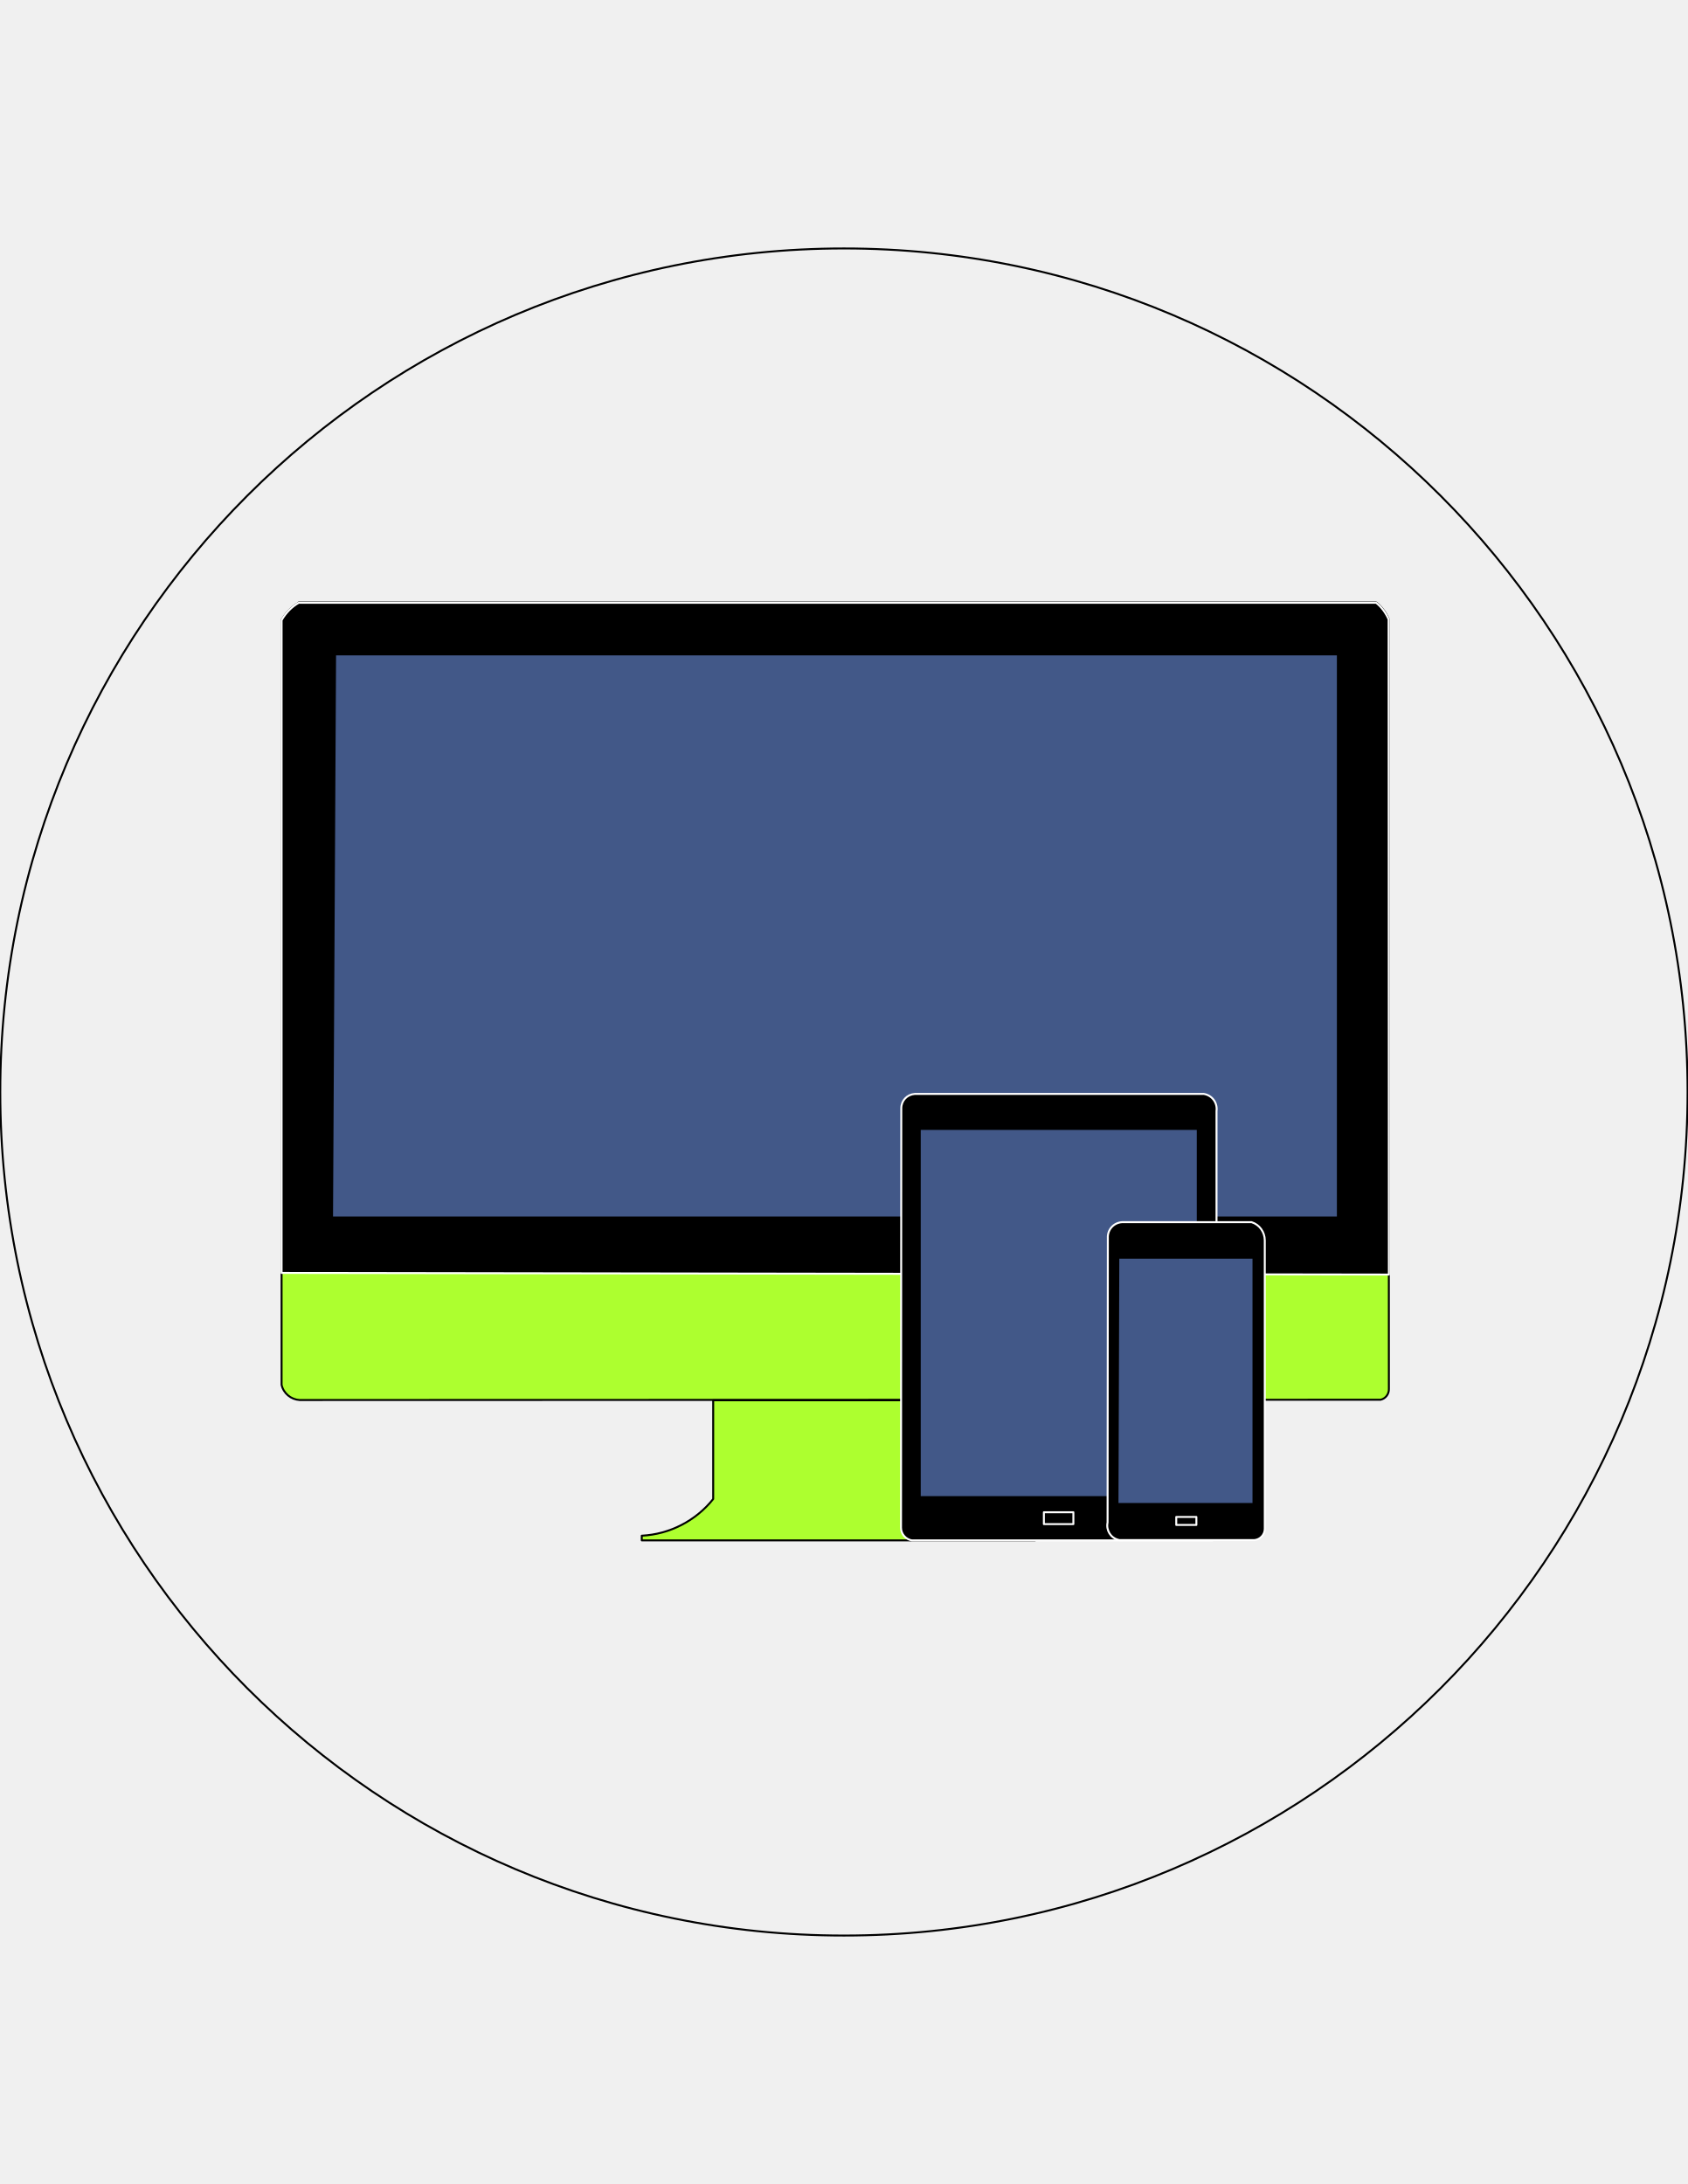
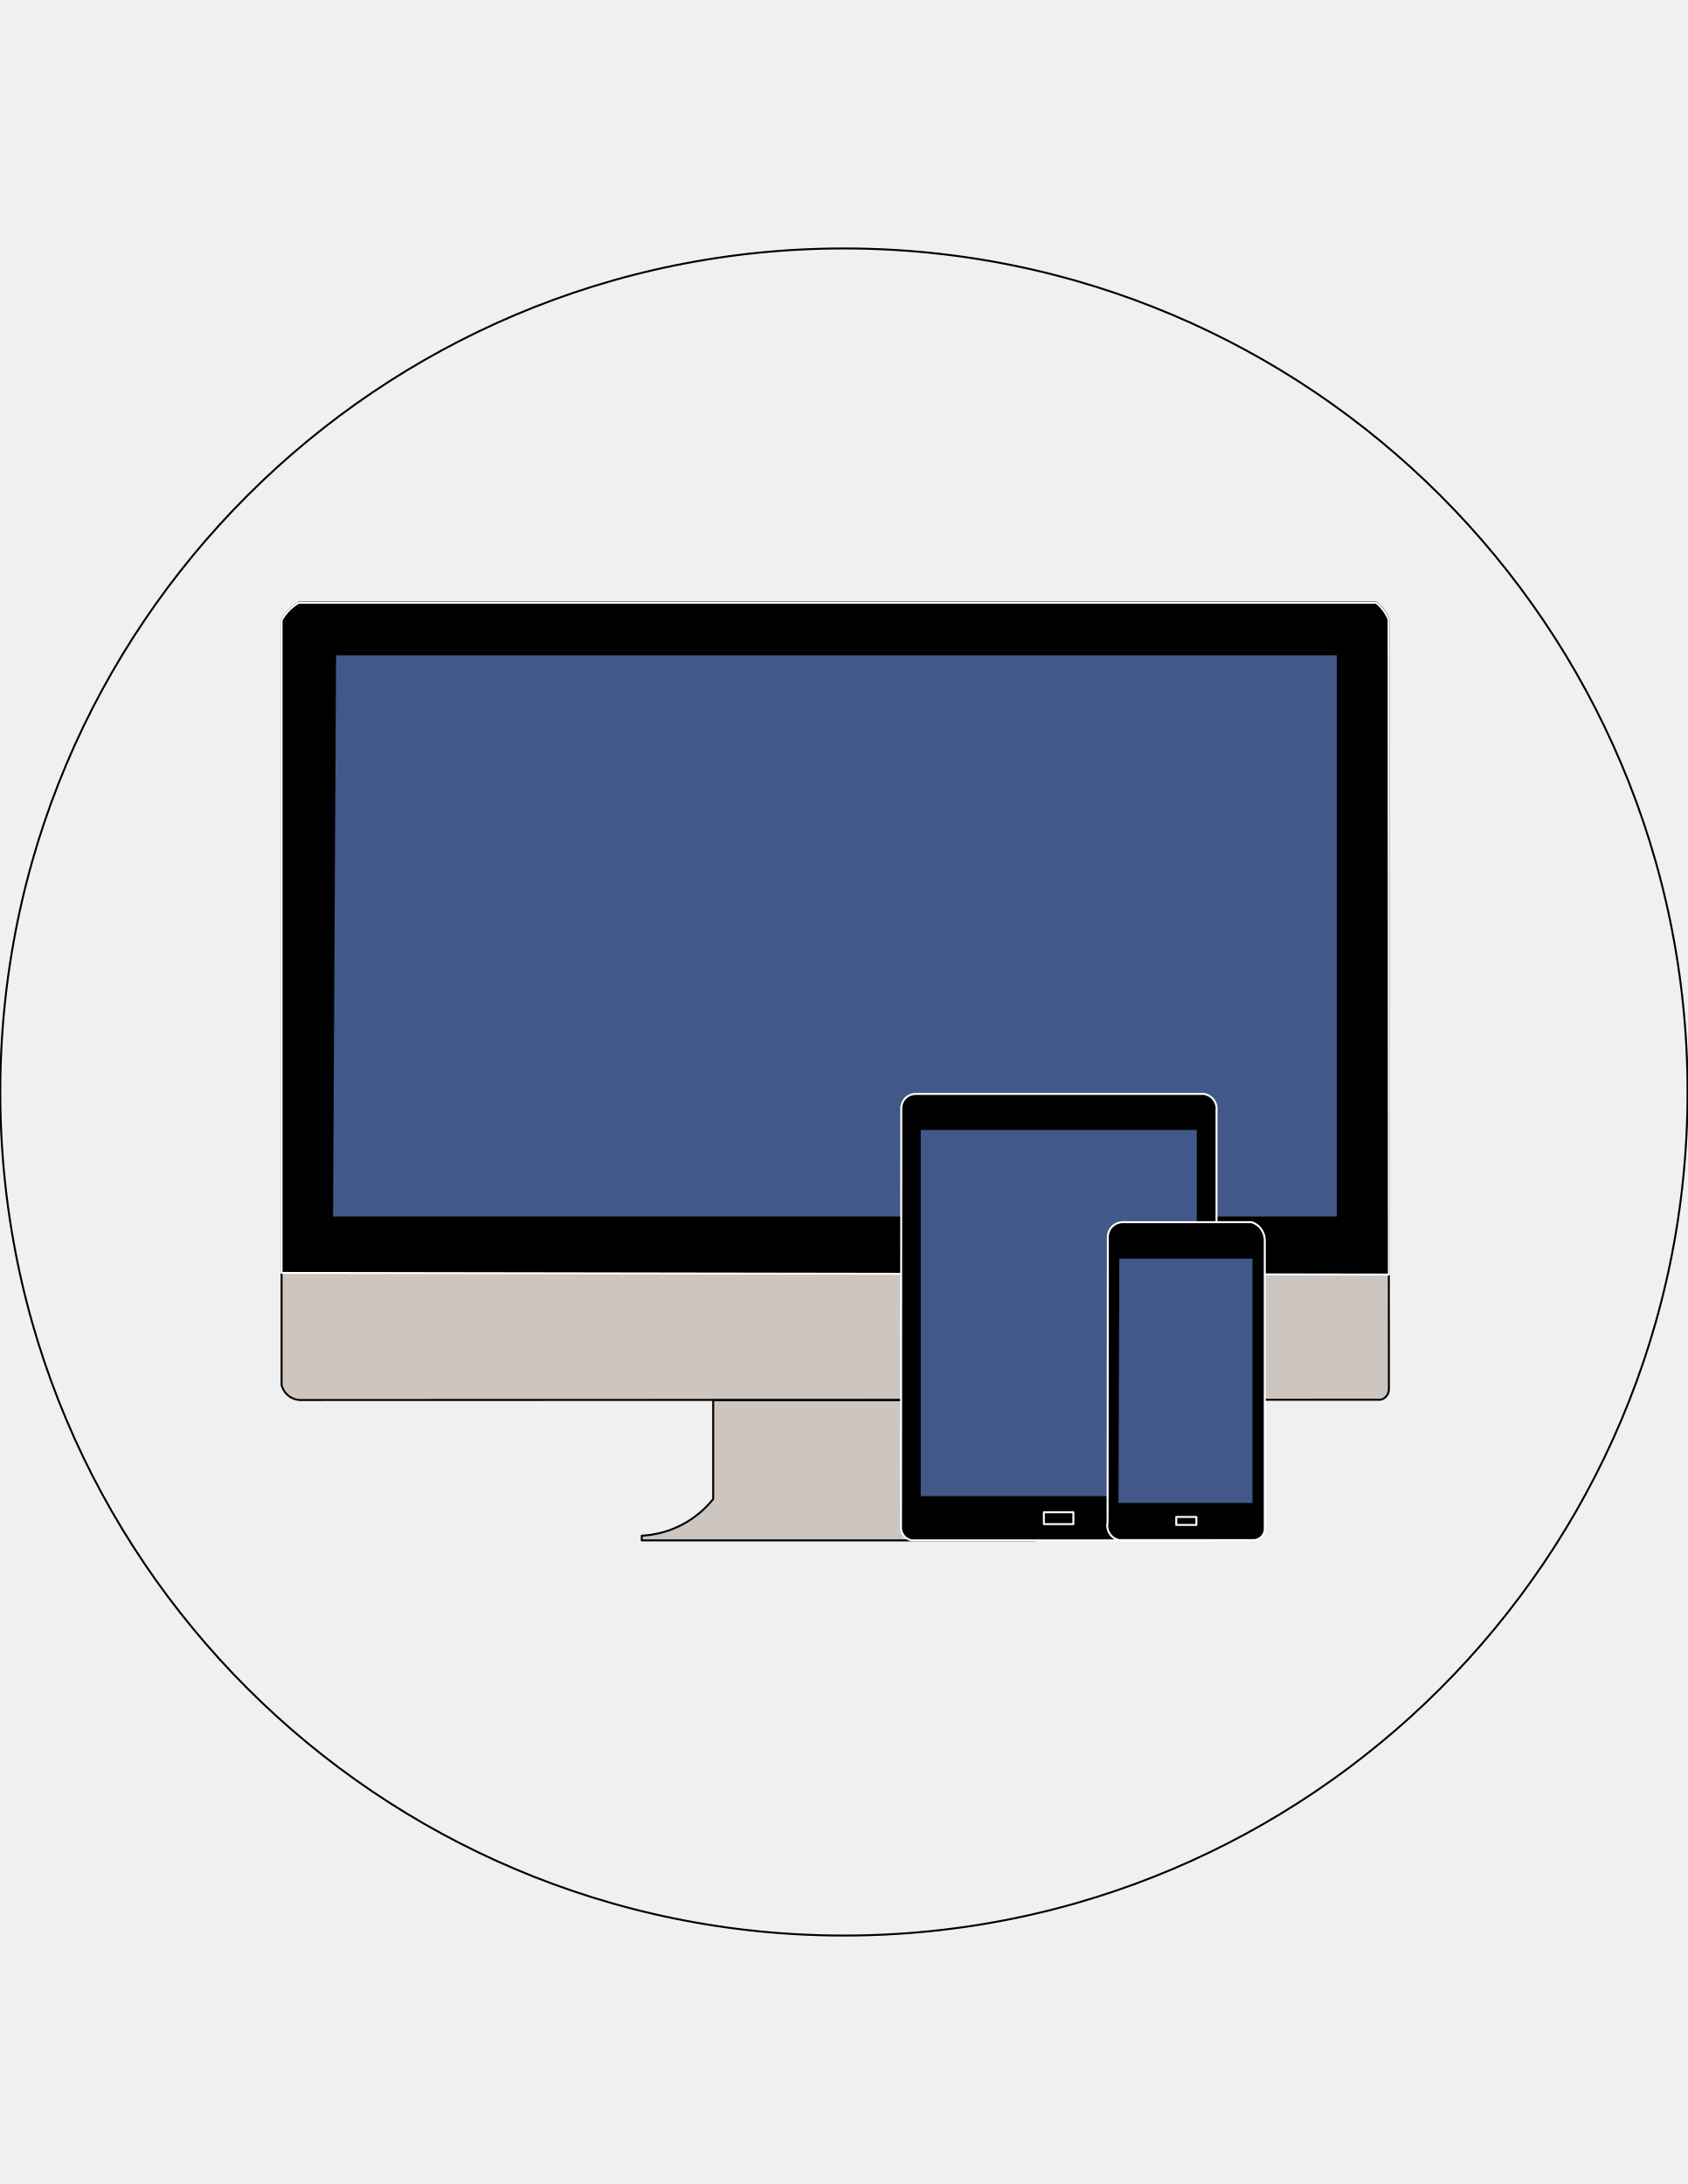
<svg xmlns="http://www.w3.org/2000/svg" version="1.1" x="0px" y="0px" viewBox="0 0 612 792" style="enable-background:new 0 0 612 792;" xml:space="preserve">
  <style type="text/css">
	.st0{fill:none;stroke:#000000;stroke-width:0.709;stroke-linecap:round;stroke-linejoin:round;stroke-miterlimit:10;}
	.screen{fill:#425888;}
	.screen-border{fill:black; stroke:white;}
	.device-border{stroke:white;}
- 	.screen-support{fill: #ADFF2F;}
+ 	.screen-support{fill: #CDC5BF;}
	.button{stroke:white;}
</style>
  <g id="Monitor">
    <g id="LWPOLYLINE">
      <line class="st0" x1="499" y1="218.6" x2="108.3" y2="218.6" />
    </g>
    <g id="LWPOLYLINE_1_">
      <path class="st0 screen-support" d="M108.3,218.6c-2.6,1.5-4.7,3.7-6.2,6.3v277.3c0.7,3.1,3.4,5.3,6.5,5.5l378-0.1h14c1.8-0.4,3.1-2.1,3-4    l-0.1-279.1c-1-2.4-2.5-4.4-4.5-6H108.3z" />
    </g>
    <g id="LWPOLYLINE_3_">
      <path class="st0 screen-border" d="M108.8,218.6H499c2,1.6,3.5,3.7,4.5,6l0.1,237.6l-401.5-0.6V224.9c1.5-2.6,3.6-4.8,6.2-6.3H108.8z" />
    </g>
    <g id="LWPOLYLINE_2_">
      <polygon class="st0 screen" points="120.4,441.5 485.1,441.5 485.1,237.3 121.5,237.3   " />
    </g>
    <g id="LWPOLYLINE_13_">
      <path class="st0 screen-support" d="M258.6,507.8l90.8,0v35.8c6.4,7.9,15.8,12.8,25.9,13.3v1.7H232.7v-1.7c10.1-0.5,19.6-5.4,25.9-13.3V507.8z" />
    </g>
  </g>
  <g id="Tablet">
    <g id="LWPOLYLINE_7_">
      <path class="st0 screen-border" d="M326.8,401.9c0-2.8,2.1-5,4.9-5.2h104.8c3,0.5,5,3.2,4.6,6.2c0,0,0,40.3,0,40.3v113.4c0,0.9-0.6,1.7-1.5,2    h-109c-2.2-0.4-3.9-2.3-3.9-4.6L326.8,401.9" />
    </g>
    <g id="LWPOLYLINE_8_">
      <polyline class="st0 screen" points="333.5,409.4 434.3,409.4 434.3,542.9 333.5,542.9 333.5,409.4   " />
    </g>
    <g id="LWPOLYLINE_9_">
      <polyline class="st0 button" points="378.6,548.4 389.2,548.4 389.2,552.7 378.5,552.7 378.5,548.4   " />
    </g>
  </g>
  <g id="Celular">
    <g id="LWPOLYLINE_11_">
      <path class="st0 screen-border" d="M407.5,558.5c-0.7,0.1-1.4,0.1-2-0.1c-2.8-0.7-4.5-3.5-3.9-6.3c0,0,0.1-103.4,0.1-103.4c0-0.1,0-0.3,0-0.4    c0.2-3,2.7-5.2,5.7-5.1l46.4,0c2.9,0.9,4.8,3.6,4.8,6.6c0,0,0,104.6,0,104.6c0,2.1-1.6,3.9-3.8,4.1h-48.9" />
    </g>
    <g id="LWPOLYLINE_12_">
      <polyline class="st0 screen" points="405.5,456.1 454.5,456.1 454.5,545.4 405.2,545.4 405.5,456.1   " />
    </g>
    <g id="LWPOLYLINE_10_">
      <polyline class="st0 button" points="426.5,550.1 433.8,550.1 433.8,553 426.5,553 426.5,550.1   " />
    </g>
  </g>
  <g id="Circulo">
    <g id="CIRCLE">
      <path class="st0" d="M0.1,396C0.1,227.1,137.1,90.1,306,90.1S611.9,227.1,611.9,396S474.9,701.9,306,701.9S0.1,564.9,0.1,396    L0.1,396z" />
    </g>
  </g>
</svg>
